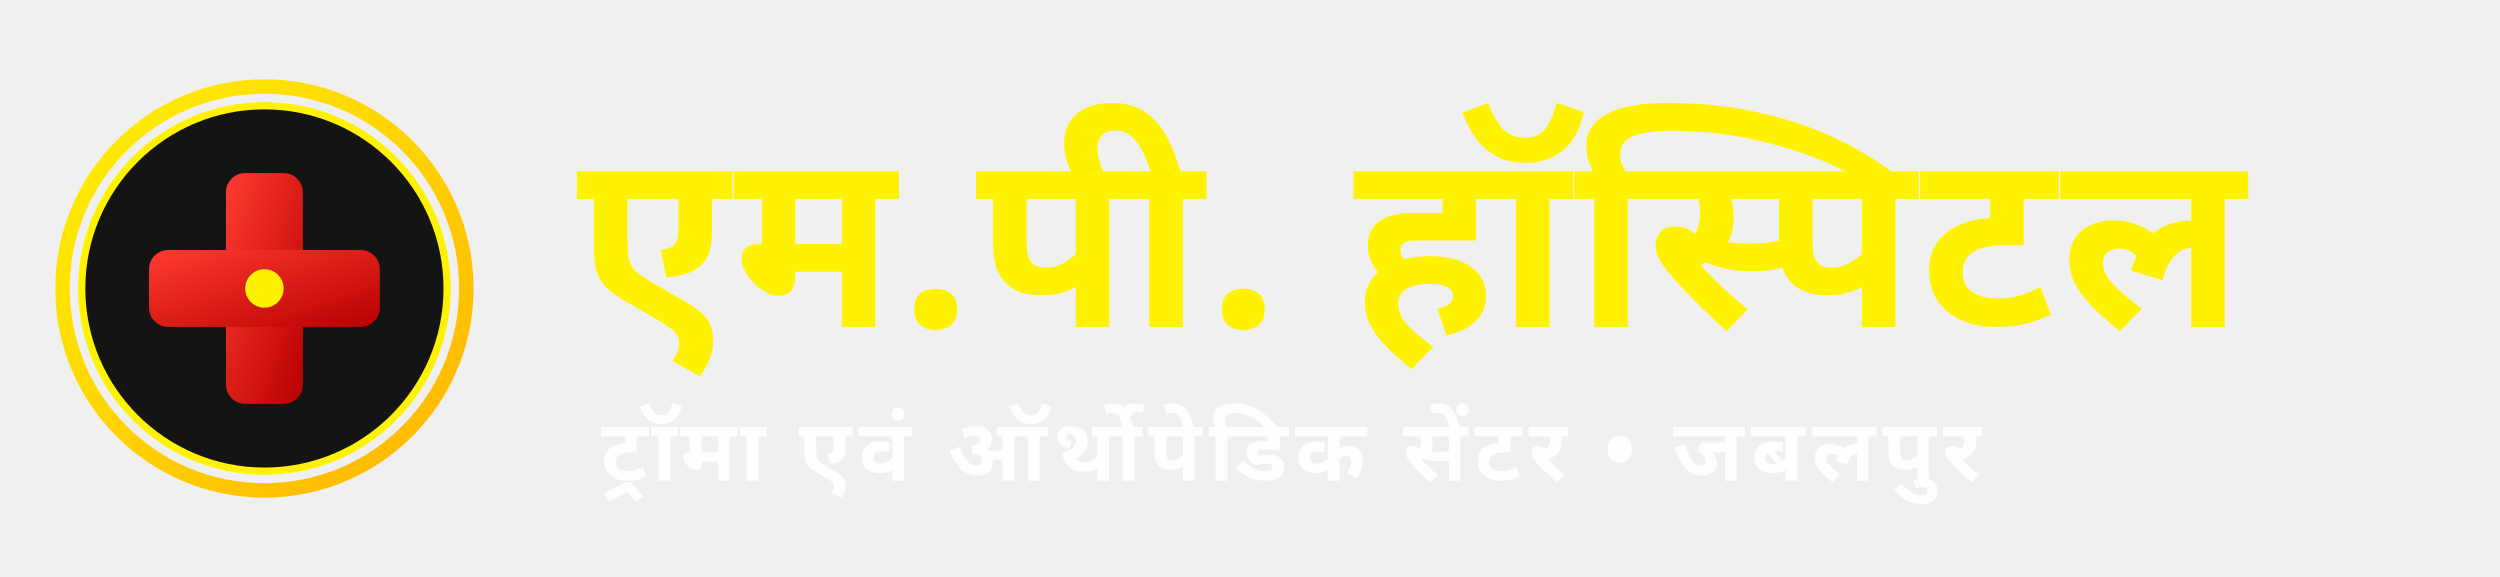
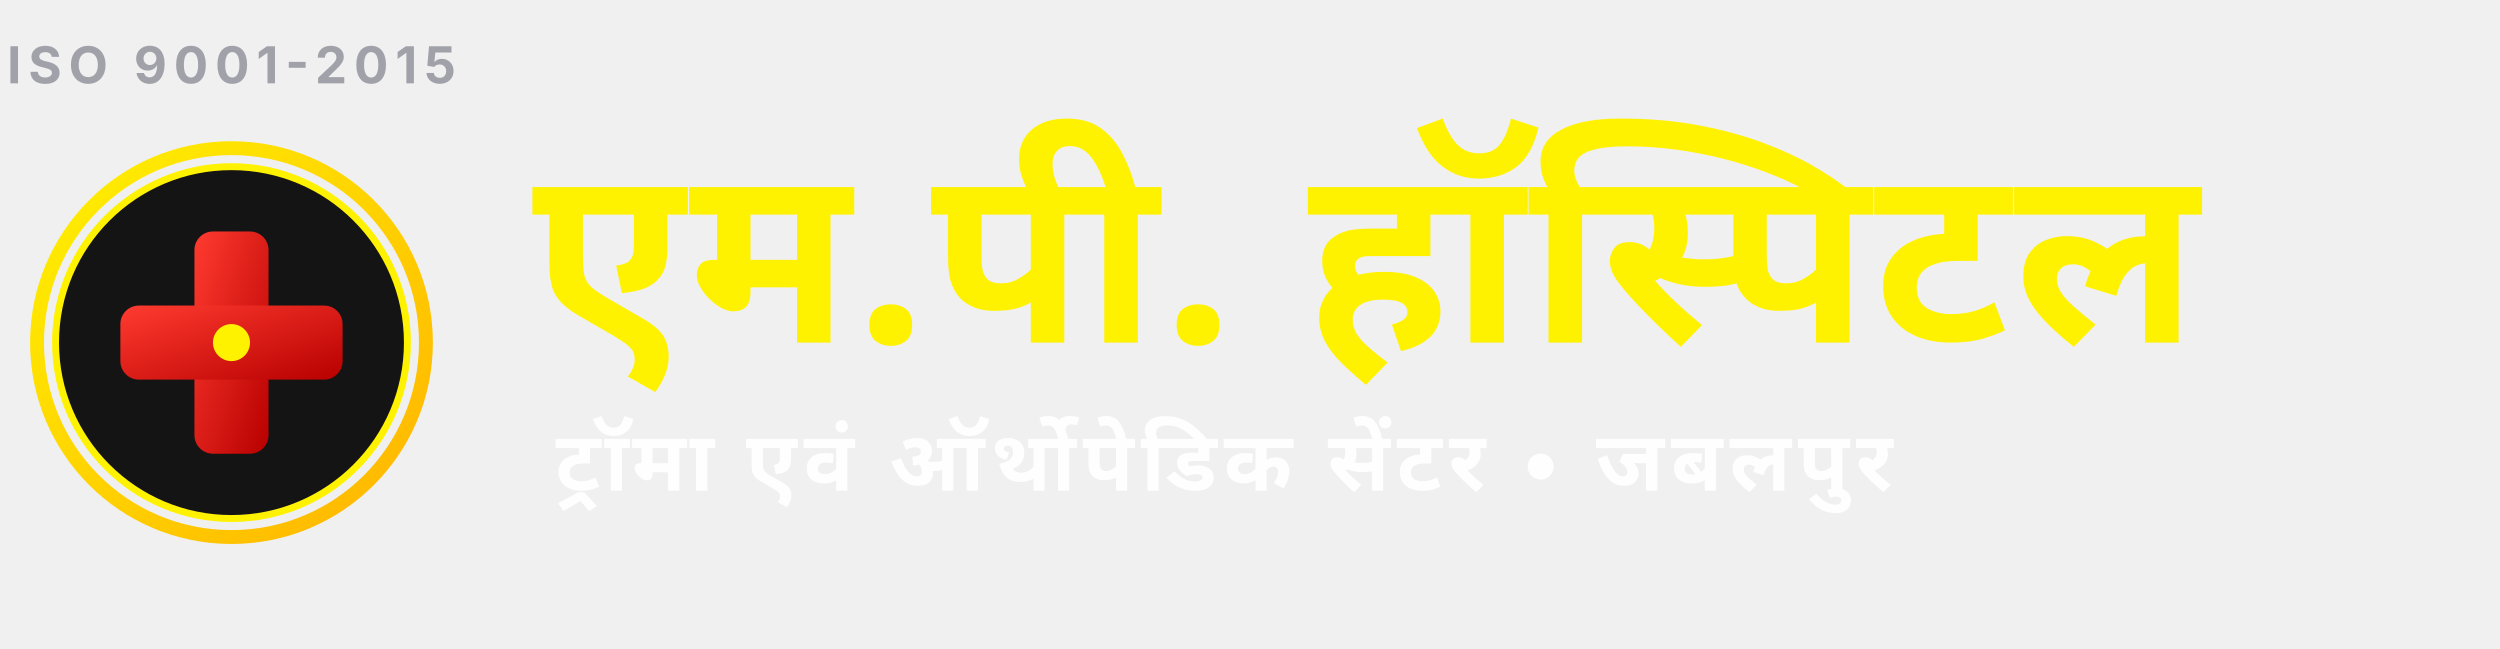
- <svg xmlns="http://www.w3.org/2000/svg" viewBox="0 0 520 120" width="520" height="120">
+ <svg xmlns="http://www.w3.org/2000/svg" viewBox="0 0 540 140" width="540" height="140">
  <defs>
    <linearGradient id="emblemGrad" x1="0%" y1="0%" x2="100%" y2="100%">
      <stop offset="0%" stop-color="#FF3B30" />
      <stop offset="100%" stop-color="#B70000" />
    </linearGradient>
    <linearGradient id="goldGrad" x1="0%" y1="0%" x2="100%" y2="100%">
      <stop offset="0%" stop-color="#FFF200" />
      <stop offset="100%" stop-color="#FFB300" />
    </linearGradient>
-     <filter id="softGlow" x="-20%" y="-20%" width="140%" height="140%">
-       <feGaussianBlur stdDeviation="3" result="blur" />
-       <feComposite in="SourceGraphic" in2="blur" operator="over" />
-     </filter>
  </defs>
-   <g transform="translate(10, 10)">
-     <g transform="translate(45, 50)">
-       <circle cx="0" cy="0" r="42" fill="none" stroke="url(#goldGrad)" stroke-width="3" />
-       <circle cx="0" cy="0" r="38" fill="#141414" stroke="#FFF200" stroke-width="1.5" />
-       <rect x="-8" y="-24" width="16" height="48" rx="4" fill="url(#emblemGrad)" />
-       <rect x="-24" y="-8" width="48" height="16" rx="4" fill="url(#emblemGrad)" />
-       <circle cx="0" cy="0" r="4" fill="#FFF200" />
-     </g>
-     <text x="110" y="58" font-family="'Mukta', 'Noto Sans Devanagari', 'Poppins', sans-serif" font-size="52" font-weight="900" fill="#FFF200" letter-spacing="1">
-       एम.पी. हॉस्पिटल
-     </text>
-     <text x="115" y="90" font-family="'Mukta', 'Noto Sans Devanagari', 'Poppins', sans-serif" font-size="18" font-weight="700" fill="#FFFFFF" letter-spacing="1.5" opacity="0.95">
-       ट्रॉमा एवं ऑर्थोपेडिक सेंटर • जबलपुर
-     </text>
+   <text x="50" y="18" text-anchor="middle" font-family="'Montserrat', 'Poppins', -apple-system, sans-serif" font-size="11" font-weight="700" fill="#a1a1aa" letter-spacing="1.5">
+     ISO 9001-2015
+   </text>
+   <g transform="translate(50, 74)">
+     <circle cx="0" cy="0" r="42" fill="none" stroke="url(#goldGrad)" stroke-width="3" />
+     <circle cx="0" cy="0" r="38" fill="#141414" stroke="#FFF200" stroke-width="1.5" />
+     <rect x="-8" y="-24" width="16" height="48" rx="4" fill="url(#emblemGrad)" />
+     <rect x="-24" y="-8" width="48" height="16" rx="4" fill="url(#emblemGrad)" />
+     <circle cx="0" cy="0" r="4" fill="#FFF200" />
  </g>
+   <text x="115" y="74" font-family="'Mukta', 'Noto Sans Devanagari', -apple-system, sans-serif" font-size="54" font-weight="900" fill="#FFF200" letter-spacing="1">
+     एम.पी. हॉस्पिटल
+   </text>
+   <text x="120" y="106" font-family="'Mukta', 'Noto Sans Devanagari', -apple-system, sans-serif" font-size="18" font-weight="700" fill="#FFFFFF" letter-spacing="1.5" opacity="0.95">
+     ट्रॉमा एवं ऑर्थोपेडिक सेंटर • जबलपुर
+   </text>
</svg>
